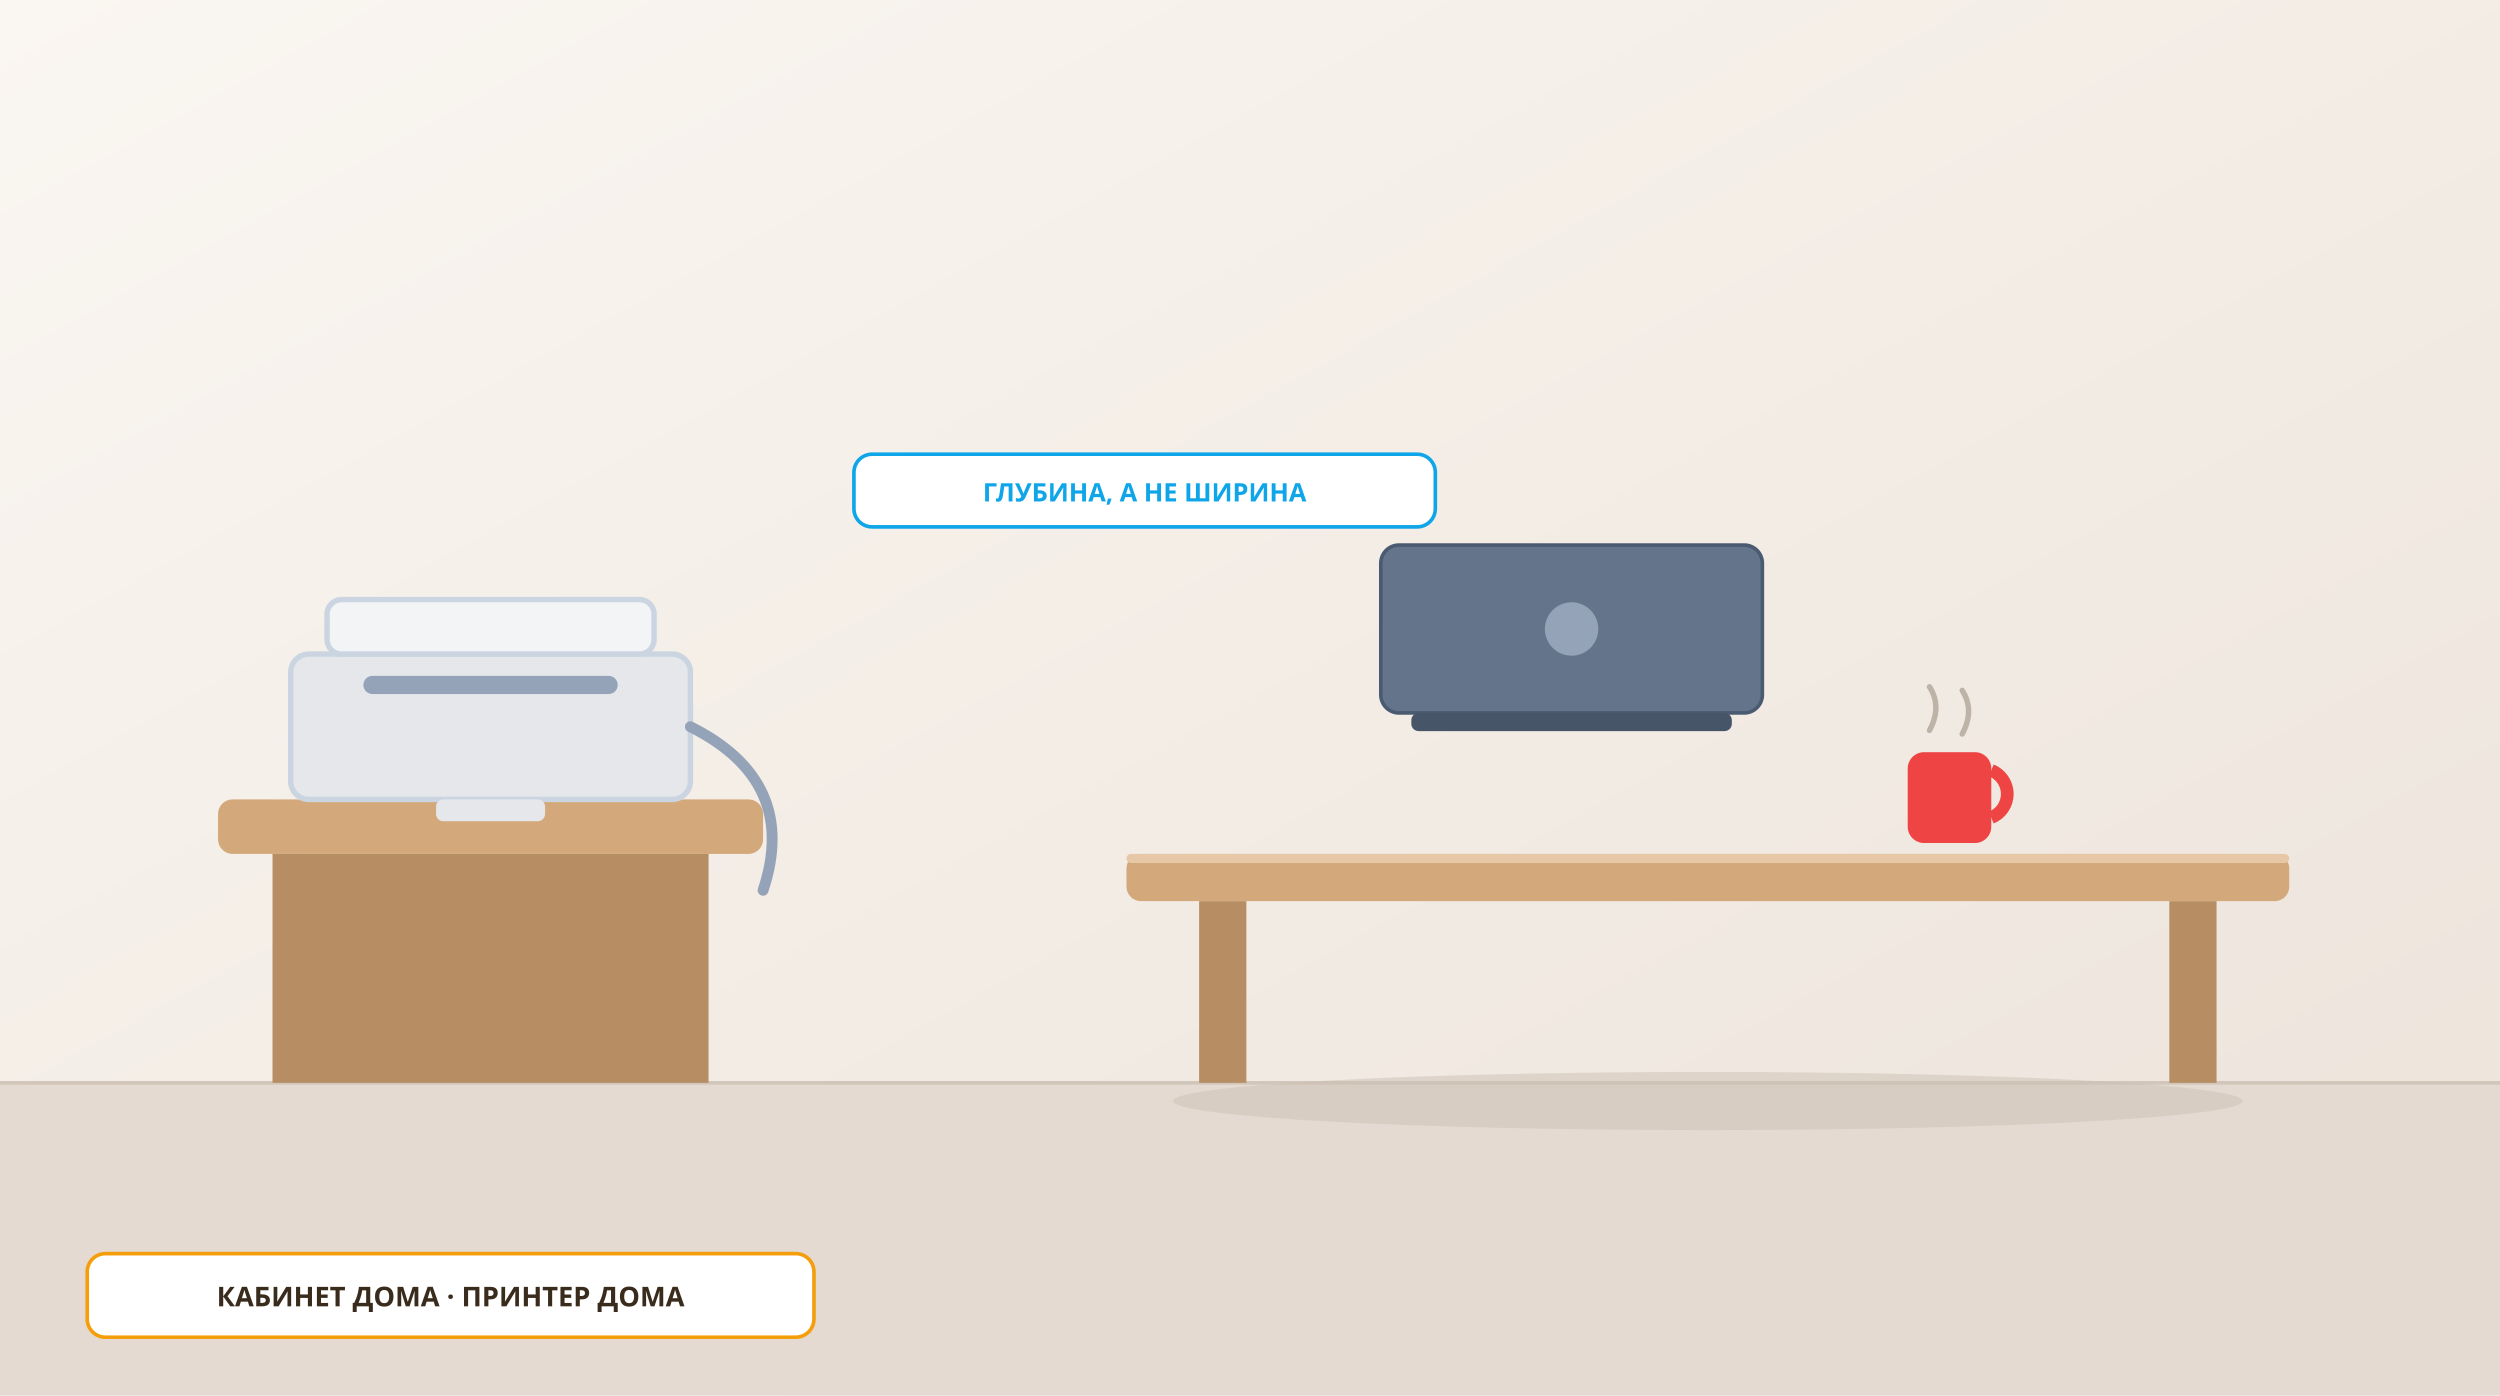
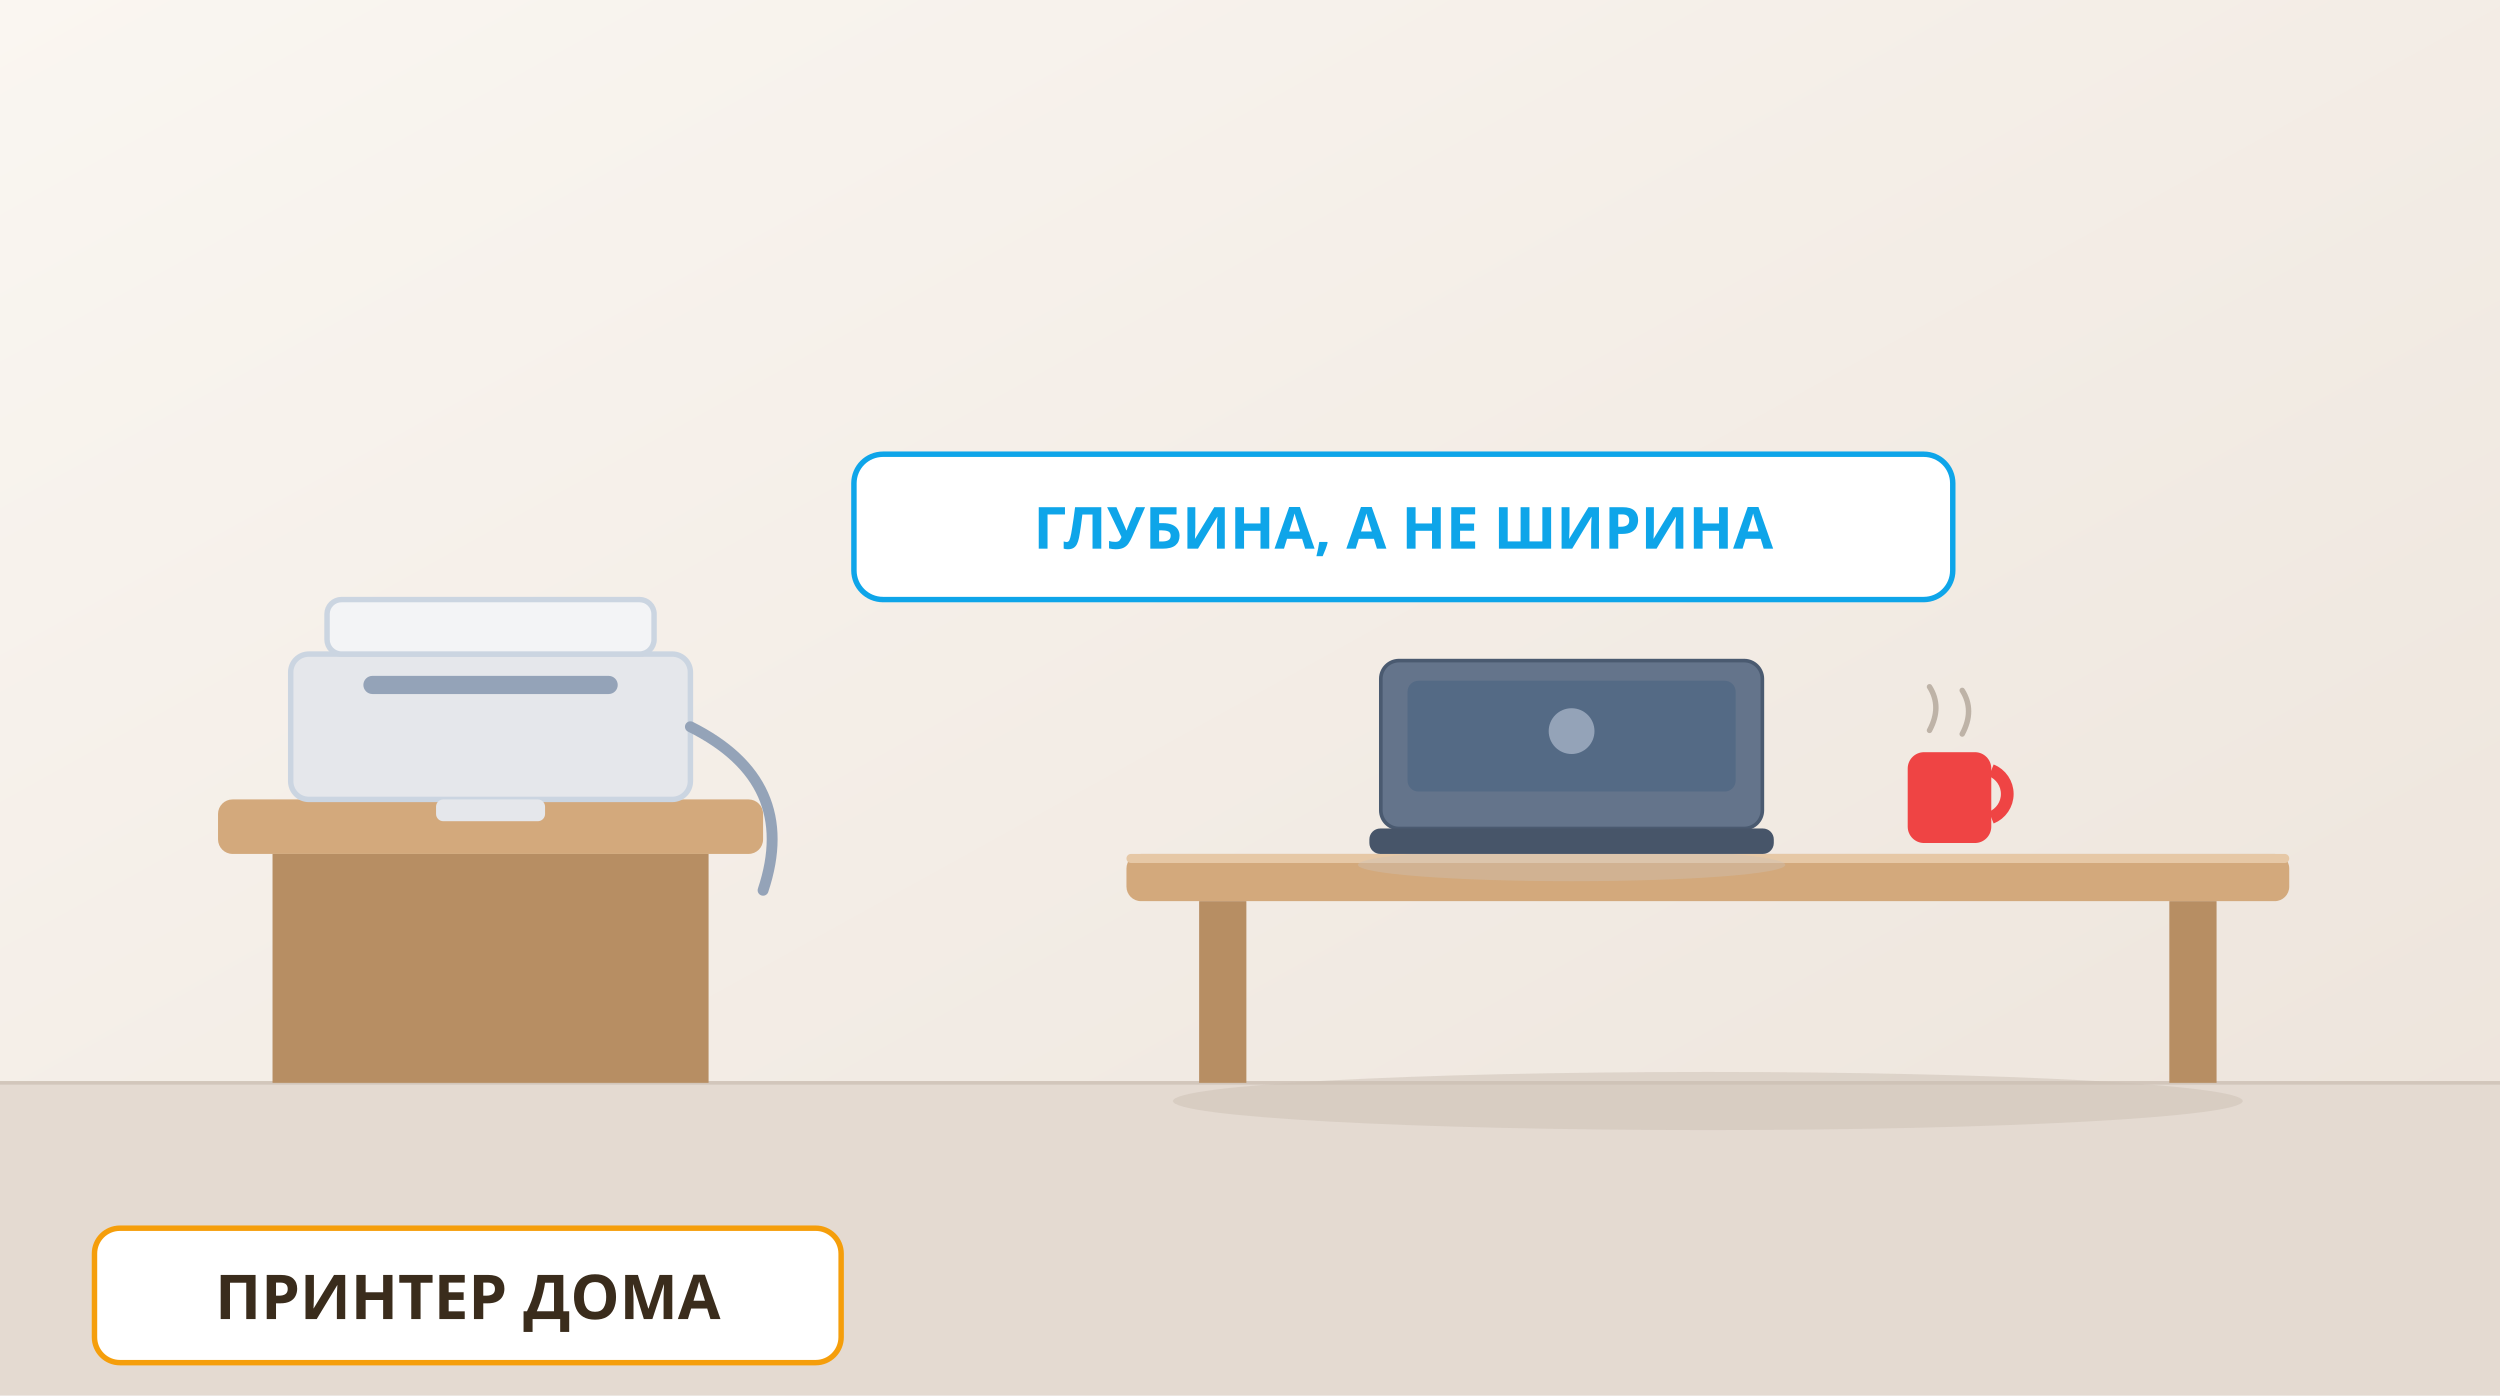
<svg xmlns="http://www.w3.org/2000/svg" viewBox="0 0 1376 768" width="1376" height="768">
  <defs>
    <linearGradient id="bg" x1="0%" y1="0%" x2="100%" y2="100%">
      <stop offset="0%" stop-color="#faf6f1" />
      <stop offset="100%" stop-color="#ece3da" />
    </linearGradient>
  </defs>
  <rect width="1376" height="768" fill="url(#bg)" />
  <rect x="0" y="596" width="1376" height="172" fill="#e4dad1" />
  <line x1="0" y1="596" x2="1376" y2="596" stroke="#d2c6bb" stroke-width="2" />
  <rect x="120" y="440" width="300" height="30" rx="8" fill="#d3a97c" />
  <rect x="150" y="470" width="240" height="126" fill="#b78e63" />
  <rect x="160" y="360" width="220" height="80" rx="10" fill="#e5e7eb" stroke="#cbd5e1" stroke-width="3" />
  <rect x="180" y="330" width="180" height="30" rx="8" fill="#f3f4f6" stroke="#cbd5e1" stroke-width="3" />
  <rect x="200" y="372" width="140" height="10" rx="5" fill="#94a3b8" />
  <rect x="240" y="440" width="60" height="12" rx="4" fill="#e5e7eb" />
  <path d="M380 400 q60 30 40 90" fill="none" stroke="#94a3b8" stroke-width="6" stroke-linecap="round" />
  <ellipse cx="940" cy="606" rx="294.4" ry="16" fill="#cdc0b5" fill-opacity="0.5" />
  <rect x="620" y="470" width="640" height="26" rx="8" fill="#d3a97c" />
  <rect x="620" y="470" width="640" height="5" rx="2.5" fill="#e6c8a6" />
  <rect x="660" y="496" width="26" height="100" fill="#b78e63" />
  <rect x="1194" y="496" width="26" height="100" fill="#b78e63" />
-   <rect x="760" y="300" width="210" height="92.4" rx="10" fill="#64748b" stroke="#4a5a70" stroke-width="2" />
-   <circle cx="865" cy="346.2" r="14.7" fill="#94a3b8" />
-   <rect x="776.8" y="392.4" width="176.4" height="10" rx="4" fill="#475569" />
+   <ellipse cx="865" cy="476" rx="117.6" ry="9" fill="#cdc0b5" fill-opacity="0.4" />
+   <rect x="760" y="363.6" width="210" height="92.4" rx="10" fill="#64748b" stroke="#4a5a70" stroke-width="2" />
+   <rect x="774.7" y="374.688" width="180.6" height="60.984" rx="6" fill="#546a85" />
+   <circle cx="865" cy="402.408" r="12.6" fill="#94a3b8" />
+   <rect x="753.7" y="456" width="222.6" height="14" rx="6" fill="#475569" />
  <rect x="1050" y="414" width="46" height="50" rx="9" fill="#ef4444" />
  <path d="M1096 424 a14 14 0 0 1 0 26" fill="none" stroke="#ef4444" stroke-width="7" />
  <path d="M1062 402 q7 -13 0 -24 M1080 404 q7 -13 0 -24" fill="none" stroke="#a89b8e" stroke-width="3" stroke-linecap="round" opacity="0.7" />
-   <rect x="470" y="250" width="320" height="40" rx="10" fill="#ffffff" stroke="#0ea5e9" stroke-width="2" />
-   <text x="630" y="276" font-family="system-ui, sans-serif" font-size="14" font-weight="800" fill="#0ea5e9" text-anchor="middle">ГЛУБИНА, А НЕ ШИРИНА</text>
-   <rect x="48" y="690" width="400" height="46" rx="10" fill="#ffffff" stroke="#f59e0b" stroke-width="2" />
-   <text x="248" y="719" font-family="system-ui, sans-serif" font-size="15" font-weight="700" fill="#3a2c1c" text-anchor="middle">КАБИНЕТ ДОМА · ПРИНТЕР ДОМА</text>
+   <rect x="470" y="250" width="604.8" height="80" rx="16" fill="#ffffff" stroke="#0ea5e9" stroke-width="3" />
+   <text x="772.4" y="302" font-family="system-ui, sans-serif" font-size="32" font-weight="800" fill="#0ea5e9" text-anchor="middle">ГЛУБИНА, А НЕ ШИРИНА</text>
+   <rect x="52" y="676" width="410.96" height="74" rx="14" fill="#ffffff" stroke="#f59e0b" stroke-width="3" />
+   <text x="257.48" y="726" font-family="system-ui, sans-serif" font-size="34" font-weight="800" fill="#3a2c1c" text-anchor="middle">ПРИНТЕР ДОМА</text>
</svg>
